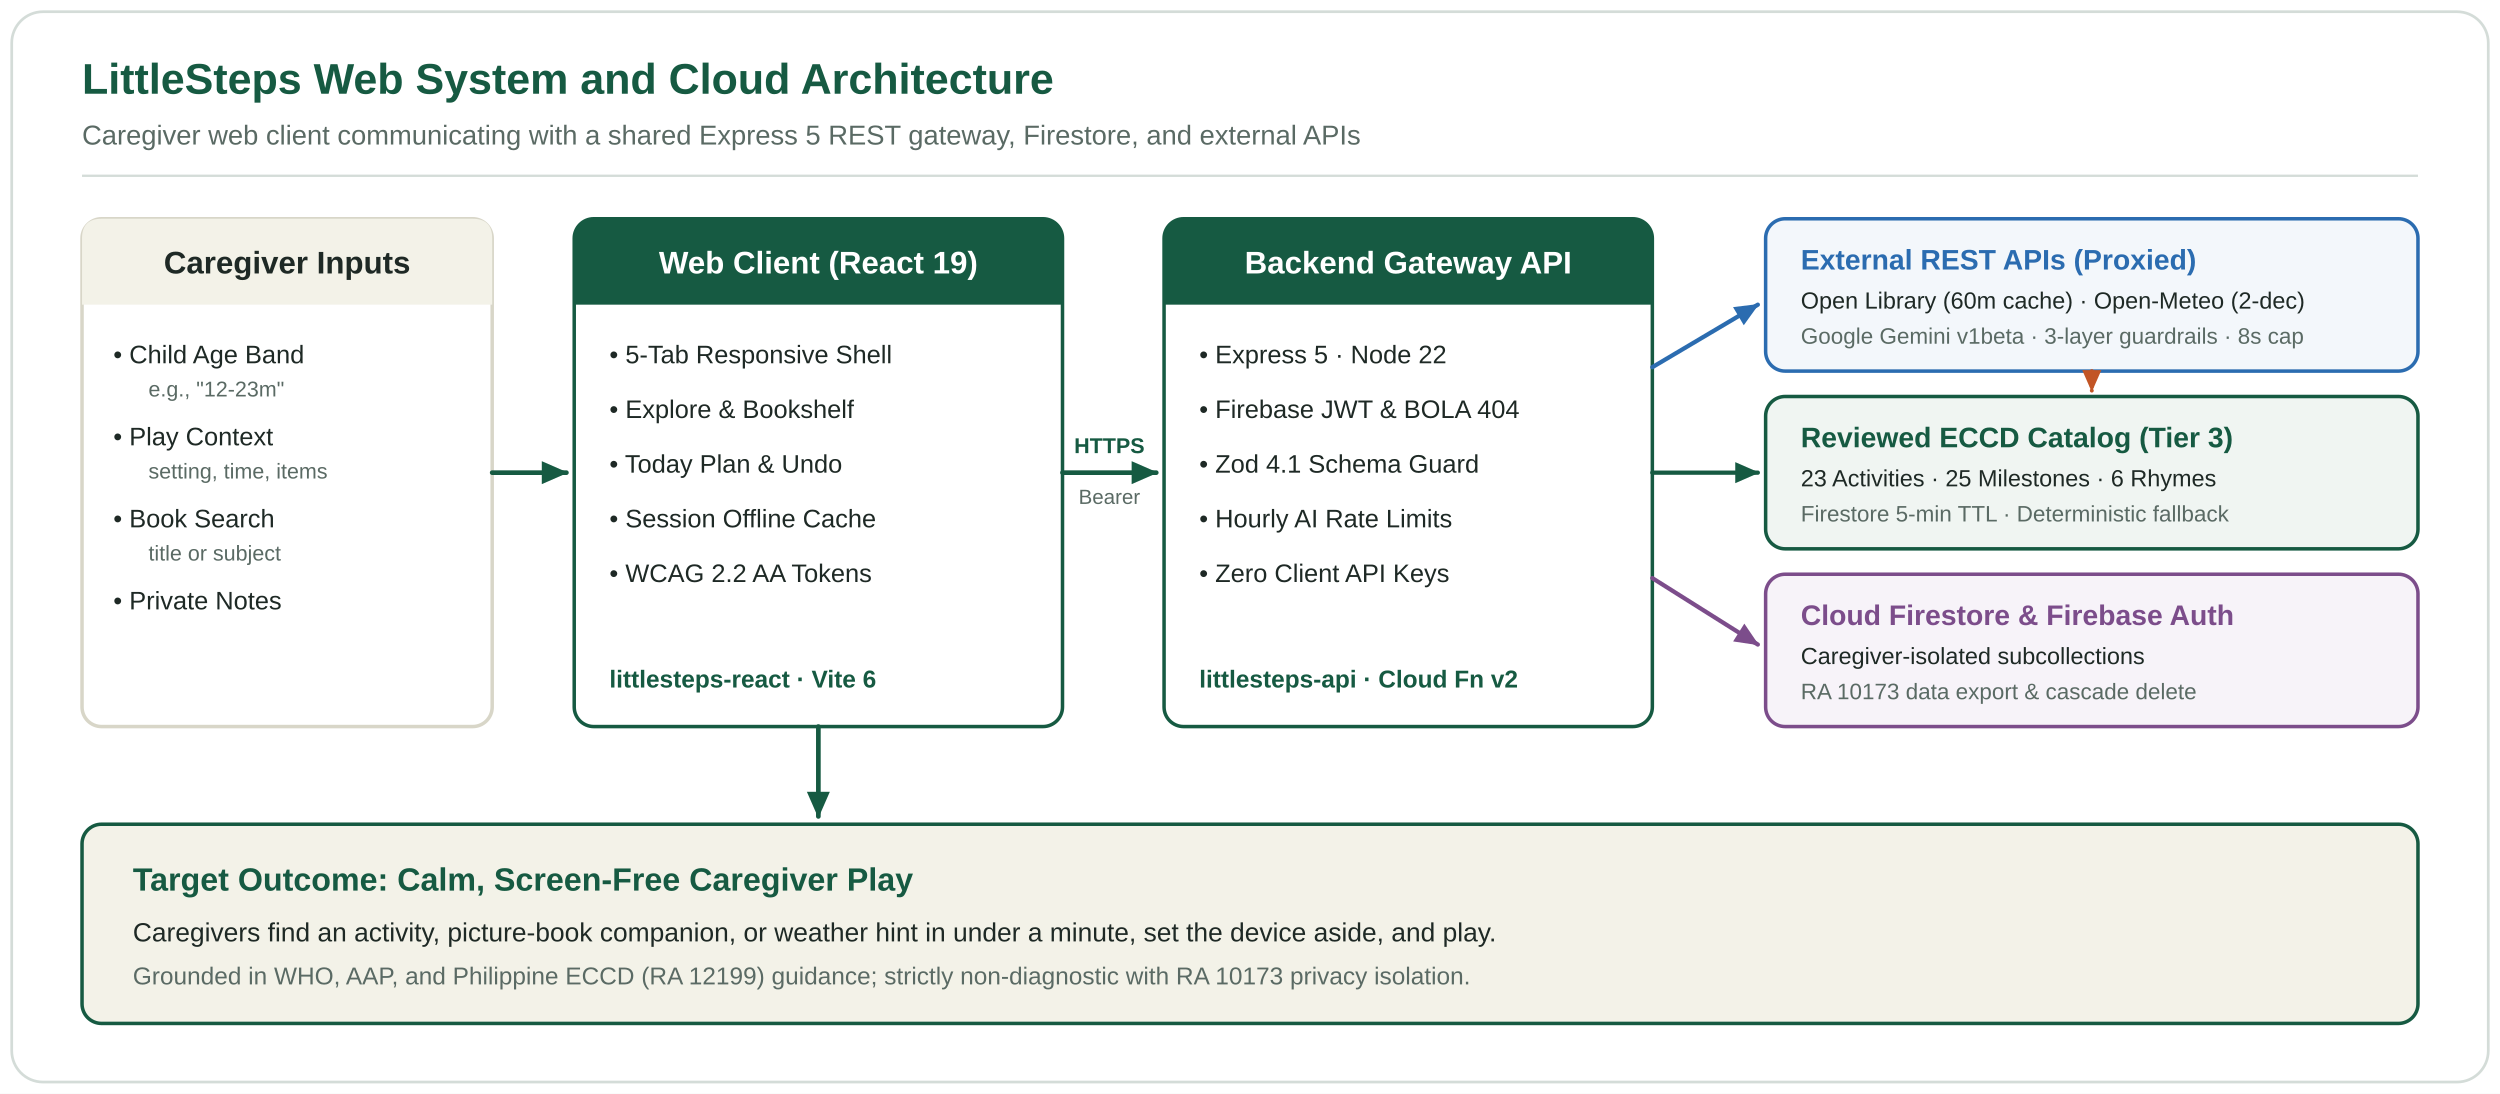
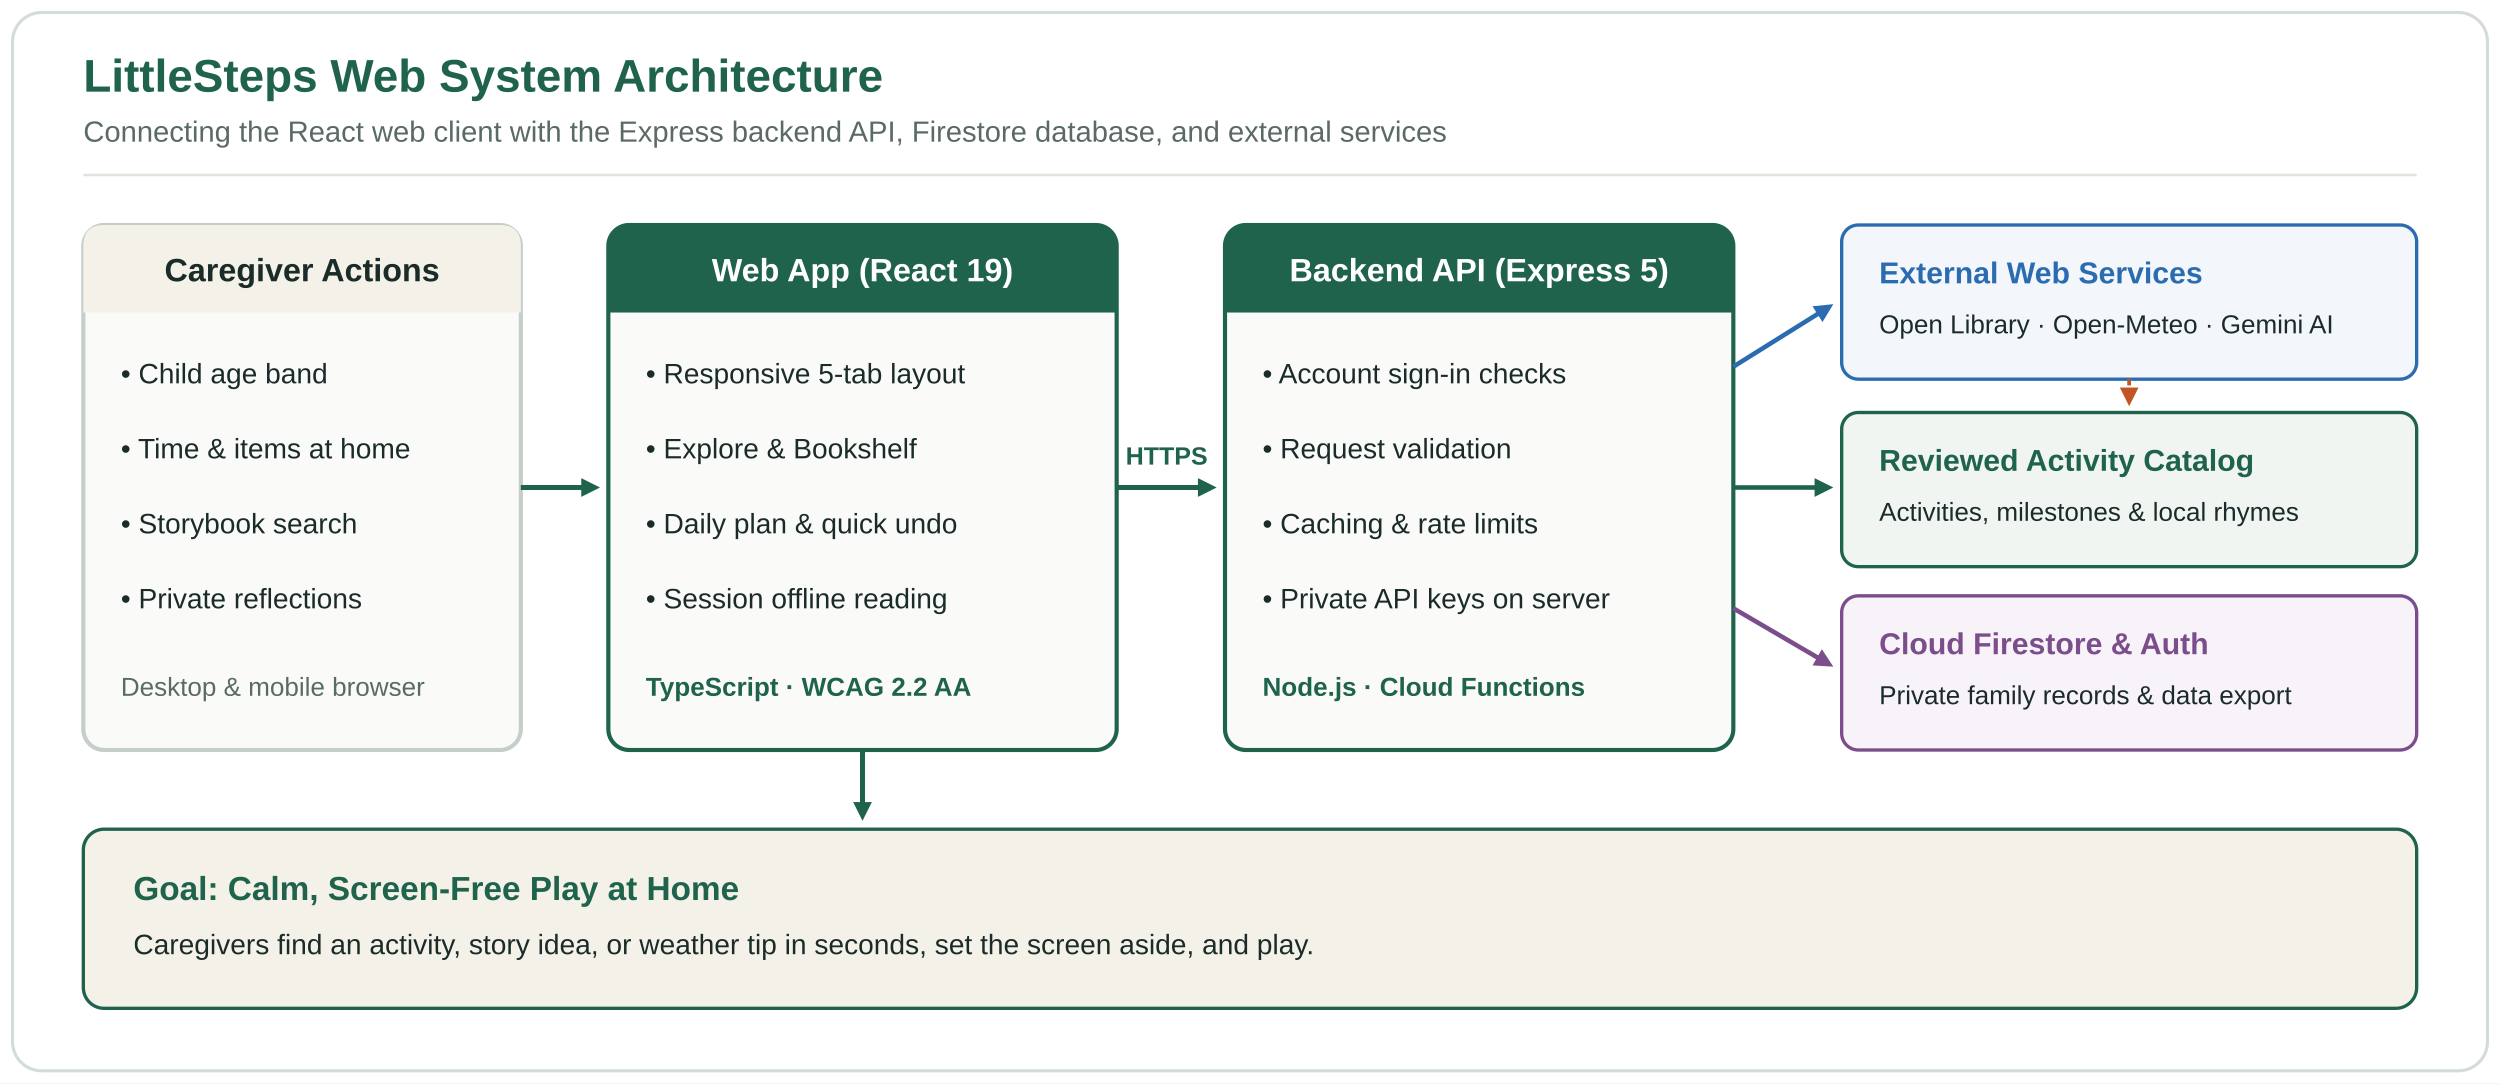
- <svg xmlns="http://www.w3.org/2000/svg" width="1280" height="560" viewBox="0 0 1280 560">
+ <svg xmlns="http://www.w3.org/2000/svg" width="1200" height="520" viewBox="0 0 1200 520">
  <defs>
-     <marker id="a-forest" viewBox="0 0 10 10" refX="8.5" refY="5" markerWidth="7" markerHeight="7" orient="auto-start-reverse">
-       <path d="M 1 1.5 L 9 5 L 1 8.5 z" fill="#165A42" />
+     <marker id="arrow-wf" viewBox="0 0 10 10" refX="8.5" refY="5" markerWidth="7" markerHeight="7" orient="auto-start-reverse">
+       <path d="M 1 1.5 L 9 5 L 1 8.5 z" fill="#1F634D" />
    </marker>
-     <marker id="a-blue" viewBox="0 0 10 10" refX="8.5" refY="5" markerWidth="7" markerHeight="7" orient="auto-start-reverse">
+     <marker id="arrow-wb" viewBox="0 0 10 10" refX="8.5" refY="5" markerWidth="7" markerHeight="7" orient="auto-start-reverse">
      <path d="M 1 1.5 L 9 5 L 1 8.5 z" fill="#2B6CB0" />
    </marker>
-     <marker id="a-terra" viewBox="0 0 10 10" refX="8.5" refY="5" markerWidth="7" markerHeight="7" orient="auto-start-reverse">
+     <marker id="arrow-wp" viewBox="0 0 10 10" refX="8.5" refY="5" markerWidth="7" markerHeight="7" orient="auto-start-reverse">
+       <path d="M 1 1.5 L 9 5 L 1 8.5 z" fill="#7C4D8B" />
+     </marker>
+     <marker id="arrow-wt" viewBox="0 0 10 10" refX="8.5" refY="5" markerWidth="7" markerHeight="7" orient="auto-start-reverse">
      <path d="M 1 1.5 L 9 5 L 1 8.5 z" fill="#C25525" />
    </marker>
-     <marker id="a-purple" viewBox="0 0 10 10" refX="8.5" refY="5" markerWidth="7" markerHeight="7" orient="auto-start-reverse">
-       <path d="M 1 1.5 L 9 5 L 1 8.5 z" fill="#7C4D8B" />
-     </marker>
  </defs>
-   <rect width="1280" height="560" fill="#FFFFFF" />
-   <rect x="6" y="6" width="1268" height="548" rx="16" fill="#FFFFFF" stroke="#D4DCD8" stroke-width="1.4" />
-   <text x="42" y="48" font-family="Arial, &quot;Liberation Sans&quot;, &quot;DejaVu Sans&quot;, sans-serif" font-size="22" fill="#165A42" text-anchor="start" font-weight="700">LittleSteps Web System and Cloud Architecture</text>
-   <text x="42" y="74" font-family="Arial, &quot;Liberation Sans&quot;, &quot;DejaVu Sans&quot;, sans-serif" font-size="14" fill="#5A6A64" text-anchor="start">Caregiver web client communicating with a shared Express 5 REST gateway, Firestore, and external APIs</text>
-   <line x1="42" y1="90" x2="1238" y2="90" stroke="#D4DCD8" stroke-width="1.2" />
-   <rect x="42" y="112" width="210" height="260" rx="10" fill="#FFFFFF" stroke="#D8D6C8" stroke-width="1.8" />
-   <path d="M 52 112 H 242 Q 252 112 252 122 V 156 H 42 V 122 Q 42 112 52 112 Z" fill="#F3F2E8" />
-   <text x="147.0" y="140.0" font-family="Arial, &quot;Liberation Sans&quot;, &quot;DejaVu Sans&quot;, sans-serif" font-size="16" fill="#1E2925" text-anchor="middle" font-weight="700">Caregiver Inputs</text>
-   <text x="58" y="186" font-family="Arial, &quot;Liberation Sans&quot;, &quot;DejaVu Sans&quot;, sans-serif" font-size="13" fill="#1E2925" text-anchor="start">•  Child Age Band</text>
-   <text x="76" y="203" font-family="Arial, &quot;Liberation Sans&quot;, &quot;DejaVu Sans&quot;, sans-serif" font-size="11" fill="#5A6A64" text-anchor="start">e.g., "12-23m"</text>
-   <text x="58" y="228" font-family="Arial, &quot;Liberation Sans&quot;, &quot;DejaVu Sans&quot;, sans-serif" font-size="13" fill="#1E2925" text-anchor="start">•  Play Context</text>
-   <text x="76" y="245" font-family="Arial, &quot;Liberation Sans&quot;, &quot;DejaVu Sans&quot;, sans-serif" font-size="11" fill="#5A6A64" text-anchor="start">setting, time, items</text>
-   <text x="58" y="270" font-family="Arial, &quot;Liberation Sans&quot;, &quot;DejaVu Sans&quot;, sans-serif" font-size="13" fill="#1E2925" text-anchor="start">•  Book Search</text>
-   <text x="76" y="287" font-family="Arial, &quot;Liberation Sans&quot;, &quot;DejaVu Sans&quot;, sans-serif" font-size="11" fill="#5A6A64" text-anchor="start">title or subject</text>
-   <text x="58" y="312" font-family="Arial, &quot;Liberation Sans&quot;, &quot;DejaVu Sans&quot;, sans-serif" font-size="13" fill="#1E2925" text-anchor="start">•  Private Notes</text>
-   <rect x="294" y="112" width="250" height="260" rx="10" fill="#FFFFFF" stroke="#165A42" stroke-width="1.8" />
-   <path d="M 304 112 H 534 Q 544 112 544 122 V 156 H 294 V 122 Q 294 112 304 112 Z" fill="#165A42" />
-   <text x="419.0" y="140.0" font-family="Arial, &quot;Liberation Sans&quot;, &quot;DejaVu Sans&quot;, sans-serif" font-size="16" fill="#FFFFFF" text-anchor="middle" font-weight="700">Web Client (React 19)</text>
-   <text x="312" y="186" font-family="Arial, &quot;Liberation Sans&quot;, &quot;DejaVu Sans&quot;, sans-serif" font-size="13" fill="#1E2925" text-anchor="start">•  5-Tab Responsive Shell</text>
-   <text x="312" y="214" font-family="Arial, &quot;Liberation Sans&quot;, &quot;DejaVu Sans&quot;, sans-serif" font-size="13" fill="#1E2925" text-anchor="start">•  Explore &amp; Bookshelf</text>
-   <text x="312" y="242" font-family="Arial, &quot;Liberation Sans&quot;, &quot;DejaVu Sans&quot;, sans-serif" font-size="13" fill="#1E2925" text-anchor="start">•  Today Plan &amp; Undo</text>
-   <text x="312" y="270" font-family="Arial, &quot;Liberation Sans&quot;, &quot;DejaVu Sans&quot;, sans-serif" font-size="13" fill="#1E2925" text-anchor="start">•  Session Offline Cache</text>
-   <text x="312" y="298" font-family="Arial, &quot;Liberation Sans&quot;, &quot;DejaVu Sans&quot;, sans-serif" font-size="13" fill="#1E2925" text-anchor="start">•  WCAG 2.2 AA Tokens</text>
-   <text x="312" y="352" font-family="Arial, &quot;Liberation Sans&quot;, &quot;DejaVu Sans&quot;, sans-serif" font-size="12.5" fill="#165A42" text-anchor="start" font-weight="700">littlesteps-react · Vite 6</text>
-   <rect x="596" y="112" width="250" height="260" rx="10" fill="#FFFFFF" stroke="#165A42" stroke-width="1.8" />
-   <path d="M 606 112 H 836 Q 846 112 846 122 V 156 H 596 V 122 Q 596 112 606 112 Z" fill="#165A42" />
-   <text x="721.0" y="140.0" font-family="Arial, &quot;Liberation Sans&quot;, &quot;DejaVu Sans&quot;, sans-serif" font-size="16" fill="#FFFFFF" text-anchor="middle" font-weight="700">Backend Gateway API</text>
-   <text x="614" y="186" font-family="Arial, &quot;Liberation Sans&quot;, &quot;DejaVu Sans&quot;, sans-serif" font-size="13" fill="#1E2925" text-anchor="start">•  Express 5 · Node 22</text>
-   <text x="614" y="214" font-family="Arial, &quot;Liberation Sans&quot;, &quot;DejaVu Sans&quot;, sans-serif" font-size="13" fill="#1E2925" text-anchor="start">•  Firebase JWT &amp; BOLA 404</text>
-   <text x="614" y="242" font-family="Arial, &quot;Liberation Sans&quot;, &quot;DejaVu Sans&quot;, sans-serif" font-size="13" fill="#1E2925" text-anchor="start">•  Zod 4.1 Schema Guard</text>
-   <text x="614" y="270" font-family="Arial, &quot;Liberation Sans&quot;, &quot;DejaVu Sans&quot;, sans-serif" font-size="13" fill="#1E2925" text-anchor="start">•  Hourly AI Rate Limits</text>
-   <text x="614" y="298" font-family="Arial, &quot;Liberation Sans&quot;, &quot;DejaVu Sans&quot;, sans-serif" font-size="13" fill="#1E2925" text-anchor="start">•  Zero Client API Keys</text>
-   <text x="614" y="352" font-family="Arial, &quot;Liberation Sans&quot;, &quot;DejaVu Sans&quot;, sans-serif" font-size="12.5" fill="#165A42" text-anchor="start" font-weight="700">littlesteps-api · Cloud Fn v2</text>
-   <rect x="904" y="112" width="334" height="78" rx="10" fill="#F3F7FB" stroke="#2B6CB0" stroke-width="1.8" />
-   <text x="922" y="138" font-family="Arial, &quot;Liberation Sans&quot;, &quot;DejaVu Sans&quot;, sans-serif" font-size="14.5" fill="#2B6CB0" text-anchor="start" font-weight="700">External REST APIs (Proxied)</text>
-   <text x="922" y="158" font-family="Arial, &quot;Liberation Sans&quot;, &quot;DejaVu Sans&quot;, sans-serif" font-size="12" fill="#1E2925" text-anchor="start">Open Library (60m cache) · Open-Meteo (2-dec)</text>
-   <text x="922" y="176" font-family="Arial, &quot;Liberation Sans&quot;, &quot;DejaVu Sans&quot;, sans-serif" font-size="11.5" fill="#5A6A64" text-anchor="start">Google Gemini v1beta · 3-layer guardrails · 8s cap</text>
-   <rect x="904" y="203" width="334" height="78" rx="10" fill="#F0F5F2" stroke="#165A42" stroke-width="1.8" />
-   <text x="922" y="229" font-family="Arial, &quot;Liberation Sans&quot;, &quot;DejaVu Sans&quot;, sans-serif" font-size="14.5" fill="#165A42" text-anchor="start" font-weight="700">Reviewed ECCD Catalog (Tier 3)</text>
-   <text x="922" y="249" font-family="Arial, &quot;Liberation Sans&quot;, &quot;DejaVu Sans&quot;, sans-serif" font-size="12" fill="#1E2925" text-anchor="start">23 Activities · 25 Milestones · 6 Rhymes</text>
-   <text x="922" y="267" font-family="Arial, &quot;Liberation Sans&quot;, &quot;DejaVu Sans&quot;, sans-serif" font-size="11.5" fill="#5A6A64" text-anchor="start">Firestore 5-min TTL · Deterministic fallback</text>
-   <rect x="904" y="294" width="334" height="78" rx="10" fill="#F7F3F9" stroke="#7C4D8B" stroke-width="1.8" />
-   <text x="922" y="320" font-family="Arial, &quot;Liberation Sans&quot;, &quot;DejaVu Sans&quot;, sans-serif" font-size="14.5" fill="#7C4D8B" text-anchor="start" font-weight="700">Cloud Firestore &amp; Firebase Auth</text>
-   <text x="922" y="340" font-family="Arial, &quot;Liberation Sans&quot;, &quot;DejaVu Sans&quot;, sans-serif" font-size="12" fill="#1E2925" text-anchor="start">Caregiver-isolated subcollections</text>
-   <text x="922" y="358" font-family="Arial, &quot;Liberation Sans&quot;, &quot;DejaVu Sans&quot;, sans-serif" font-size="11.5" fill="#5A6A64" text-anchor="start">RA 10173 data export &amp; cascade delete</text>
-   <path d="M 252 242 L 290 242" fill="none" stroke="#165A42" stroke-width="2.4" stroke-linecap="round" stroke-linejoin="round" marker-end="url(#a-forest)" />
-   <path d="M 544 242 L 592 242" fill="none" stroke="#165A42" stroke-width="2.4" stroke-linecap="round" stroke-linejoin="round" marker-end="url(#a-forest)" />
-   <text x="568" y="232" font-family="Arial, &quot;Liberation Sans&quot;, &quot;DejaVu Sans&quot;, sans-serif" font-size="11" fill="#165A42" text-anchor="middle" font-weight="700">HTTPS</text>
-   <text x="568" y="258" font-family="Arial, &quot;Liberation Sans&quot;, &quot;DejaVu Sans&quot;, sans-serif" font-size="10.5" fill="#5A6A64" text-anchor="middle">Bearer</text>
-   <path d="M 846 188 L 900 156" fill="none" stroke="#2B6CB0" stroke-width="2.2" stroke-linecap="round" stroke-linejoin="round" marker-end="url(#a-blue)" />
-   <path d="M 846 242 L 900 242" fill="none" stroke="#165A42" stroke-width="2.2" stroke-linecap="round" stroke-linejoin="round" marker-end="url(#a-forest)" />
-   <path d="M 846 296 L 900 330" fill="none" stroke="#7C4D8B" stroke-width="2.2" stroke-linecap="round" stroke-linejoin="round" marker-end="url(#a-purple)" />
-   <path d="M 1071 190 L 1071 200" fill="none" stroke="#C25525" stroke-width="2.0" stroke-linecap="round" stroke-linejoin="round" marker-end="url(#a-terra)" stroke-dasharray="3 2" />
-   <path d="M 419 372 L 419 418" fill="none" stroke="#165A42" stroke-width="2.4" stroke-linecap="round" stroke-linejoin="round" marker-end="url(#a-forest)" />
-   <rect x="42" y="422" width="1196" height="102" rx="10" fill="#F3F2E8" stroke="#165A42" stroke-width="1.8" />
-   <text x="68" y="456" font-family="Arial, &quot;Liberation Sans&quot;, &quot;DejaVu Sans&quot;, sans-serif" font-size="16.5" fill="#165A42" text-anchor="start" font-weight="700">Target Outcome: Calm, Screen-Free Caregiver Play</text>
-   <text x="68" y="482" font-family="Arial, &quot;Liberation Sans&quot;, &quot;DejaVu Sans&quot;, sans-serif" font-size="13.5" fill="#1E2925" text-anchor="start">Caregivers find an activity, picture-book companion, or weather hint in under a minute, set the device aside, and play.</text>
-   <text x="68" y="504" font-family="Arial, &quot;Liberation Sans&quot;, &quot;DejaVu Sans&quot;, sans-serif" font-size="12.5" fill="#5A6A64" text-anchor="start">Grounded in WHO, AAP, and Philippine ECCD (RA 12199) guidance; strictly non-diagnostic with RA 10173 privacy isolation.</text>
+   <rect width="1200" height="520" fill="#FFFFFF" />
+   <rect x="6" y="6" width="1188" height="508" rx="14" fill="#FFFFFF" stroke="#D4DCD8" stroke-width="1.5" />
+   <text x="40" y="44" font-family="Arial, Liberation Sans, sans-serif" font-size="22" font-weight="700" fill="#1F634D">LittleSteps Web System Architecture</text>
+   <text x="40" y="68" font-family="Arial, Liberation Sans, sans-serif" font-size="14" fill="#5A6A64">Connecting the React web client with the Express backend API, Firestore database, and external services</text>
+   <line x1="40" y1="84" x2="1160" y2="84" stroke="#E0E5DB" stroke-width="1.2" />
+   <rect x="40" y="108" width="210" height="252" rx="10" fill="#FAFBF9" stroke="#C5CEC9" stroke-width="2" />
+   <path d="M 50 108 H 240 Q 250 108 250 118 V 150 H 40 V 118 Q 40 108 50 108 Z" fill="#F4F2E8" />
+   <text x="145" y="135" font-family="Arial, Liberation Sans, sans-serif" font-size="15.5" font-weight="700" fill="#1A2B29" text-anchor="middle">Caregiver Actions</text>
+   <text x="58" y="184" font-family="Arial, Liberation Sans, sans-serif" font-size="13.5" fill="#1A2B29">• Child age band</text>
+   <text x="58" y="220" font-family="Arial, Liberation Sans, sans-serif" font-size="13.5" fill="#1A2B29">• Time &amp; items at home</text>
+   <text x="58" y="256" font-family="Arial, Liberation Sans, sans-serif" font-size="13.5" fill="#1A2B29">• Storybook search</text>
+   <text x="58" y="292" font-family="Arial, Liberation Sans, sans-serif" font-size="13.5" fill="#1A2B29">• Private reflections</text>
+   <text x="58" y="334" font-family="Arial, Liberation Sans, sans-serif" font-size="12.5" fill="#5A6A64">Desktop &amp; mobile browser</text>
+   <line x1="250" y1="234" x2="282.0" y2="234.0" stroke="#1F634D" stroke-width="2.4" />
+   <polygon points="288.0,234.0 279.0,238.5 279.0,229.5" fill="#1F634D" />
+   <rect x="292" y="108" width="244" height="252" rx="10" fill="#FAFBF9" stroke="#1F634D" stroke-width="2" />
+   <path d="M 302 108 H 526 Q 536 108 536 118 V 150 H 292 V 118 Q 292 108 302 108 Z" fill="#1F634D" />
+   <text x="414" y="135" font-family="Arial, Liberation Sans, sans-serif" font-size="15.5" font-weight="700" fill="#FFFFFF" text-anchor="middle">Web App (React 19)</text>
+   <text x="310" y="184" font-family="Arial, Liberation Sans, sans-serif" font-size="13.5" fill="#1A2B29">• Responsive 5-tab layout</text>
+   <text x="310" y="220" font-family="Arial, Liberation Sans, sans-serif" font-size="13.5" fill="#1A2B29">• Explore &amp; Bookshelf</text>
+   <text x="310" y="256" font-family="Arial, Liberation Sans, sans-serif" font-size="13.5" fill="#1A2B29">• Daily plan &amp; quick undo</text>
+   <text x="310" y="292" font-family="Arial, Liberation Sans, sans-serif" font-size="13.5" fill="#1A2B29">• Session offline reading</text>
+   <text x="310" y="334" font-family="Arial, Liberation Sans, sans-serif" font-size="12.5" font-weight="700" fill="#1F634D">TypeScript · WCAG 2.2 AA</text>
+   <line x1="536" y1="234" x2="578.0" y2="234.0" stroke="#1F634D" stroke-width="2.4" />
+   <polygon points="584.0,234.0 575.0,238.5 575.0,229.5" fill="#1F634D" />
+   <text x="560" y="223" font-family="Arial, Liberation Sans, sans-serif" font-size="12" font-weight="700" fill="#1F634D" text-anchor="middle">HTTPS</text>
+   <rect x="588" y="108" width="244" height="252" rx="10" fill="#FAFBF9" stroke="#1F634D" stroke-width="2" />
+   <path d="M 598 108 H 822 Q 832 108 832 118 V 150 H 588 V 118 Q 588 108 598 108 Z" fill="#1F634D" />
+   <text x="710" y="135" font-family="Arial, Liberation Sans, sans-serif" font-size="15.5" font-weight="700" fill="#FFFFFF" text-anchor="middle">Backend API (Express 5)</text>
+   <text x="606" y="184" font-family="Arial, Liberation Sans, sans-serif" font-size="13.5" fill="#1A2B29">• Account sign-in checks</text>
+   <text x="606" y="220" font-family="Arial, Liberation Sans, sans-serif" font-size="13.5" fill="#1A2B29">• Request validation</text>
+   <text x="606" y="256" font-family="Arial, Liberation Sans, sans-serif" font-size="13.5" fill="#1A2B29">• Caching &amp; rate limits</text>
+   <text x="606" y="292" font-family="Arial, Liberation Sans, sans-serif" font-size="13.5" fill="#1A2B29">• Private API keys on server</text>
+   <text x="606" y="334" font-family="Arial, Liberation Sans, sans-serif" font-size="12.5" font-weight="700" fill="#1F634D">Node.js · Cloud Functions</text>
+   <line x1="832" y1="176" x2="874.9" y2="149.2" stroke="#2B6CB0" stroke-width="2.2" />
+   <polygon points="880.0,146.0 874.8,154.6 870.0,147.0" fill="#2B6CB0" />
+   <line x1="832" y1="234" x2="874.0" y2="234.0" stroke="#1F634D" stroke-width="2.2" />
+   <polygon points="880.0,234.0 871.0,238.5 871.0,229.5" fill="#1F634D" />
+   <line x1="832" y1="292" x2="874.8" y2="317.0" stroke="#7C4D8B" stroke-width="2.2" />
+   <polygon points="880.0,320.0 870.0,319.4 874.5,311.6" fill="#7C4D8B" />
+   <rect x="884" y="108" width="276" height="74" rx="8" fill="#F3F7FB" stroke="#2B6CB0" stroke-width="1.6" />
+   <text x="902" y="136" font-family="Arial, Liberation Sans, sans-serif" font-size="14.5" font-weight="700" fill="#2B6CB0">External Web Services</text>
+   <text x="902" y="160" font-family="Arial, Liberation Sans, sans-serif" font-size="12.5" fill="#1A2B29">Open Library · Open-Meteo · Gemini AI</text>
+   <line x1="1022" y1="182" x2="1022.0" y2="189.0" stroke="#C25525" stroke-width="1.8" stroke-dasharray="3 2" />
+   <polygon points="1022.0,195.0 1017.5,186.0 1026.5,186.0" fill="#C25525" />
+   <rect x="884" y="198" width="276" height="74" rx="8" fill="#F0F5F2" stroke="#1F634D" stroke-width="1.6" />
+   <text x="902" y="226" font-family="Arial, Liberation Sans, sans-serif" font-size="14.5" font-weight="700" fill="#1F634D">Reviewed Activity Catalog</text>
+   <text x="902" y="250" font-family="Arial, Liberation Sans, sans-serif" font-size="12.5" fill="#1A2B29">Activities, milestones &amp; local rhymes</text>
+   <rect x="884" y="286" width="276" height="74" rx="8" fill="#F7F3F9" stroke="#7C4D8B" stroke-width="1.6" />
+   <text x="902" y="314" font-family="Arial, Liberation Sans, sans-serif" font-size="14.5" font-weight="700" fill="#7C4D8B">Cloud Firestore &amp; Auth</text>
+   <text x="902" y="338" font-family="Arial, Liberation Sans, sans-serif" font-size="12.5" fill="#1A2B29">Private family records &amp; data export</text>
+   <line x1="414" y1="360" x2="414.0" y2="388.0" stroke="#1F634D" stroke-width="2.4" />
+   <polygon points="414.0,394.0 409.5,385.0 418.5,385.0" fill="#1F634D" />
+   <rect x="40" y="398" width="1120" height="86" rx="10" fill="#F4F2E8" stroke="#1F634D" stroke-width="1.6" />
+   <text x="64" y="432" font-family="Arial, Liberation Sans, sans-serif" font-size="16" font-weight="700" fill="#1F634D">Goal: Calm, Screen-Free Play at Home</text>
+   <text x="64" y="458" font-family="Arial, Liberation Sans, sans-serif" font-size="13.5" fill="#1A2B29">Caregivers find an activity, story idea, or weather tip in seconds, set the screen aside, and play.</text>
</svg>
